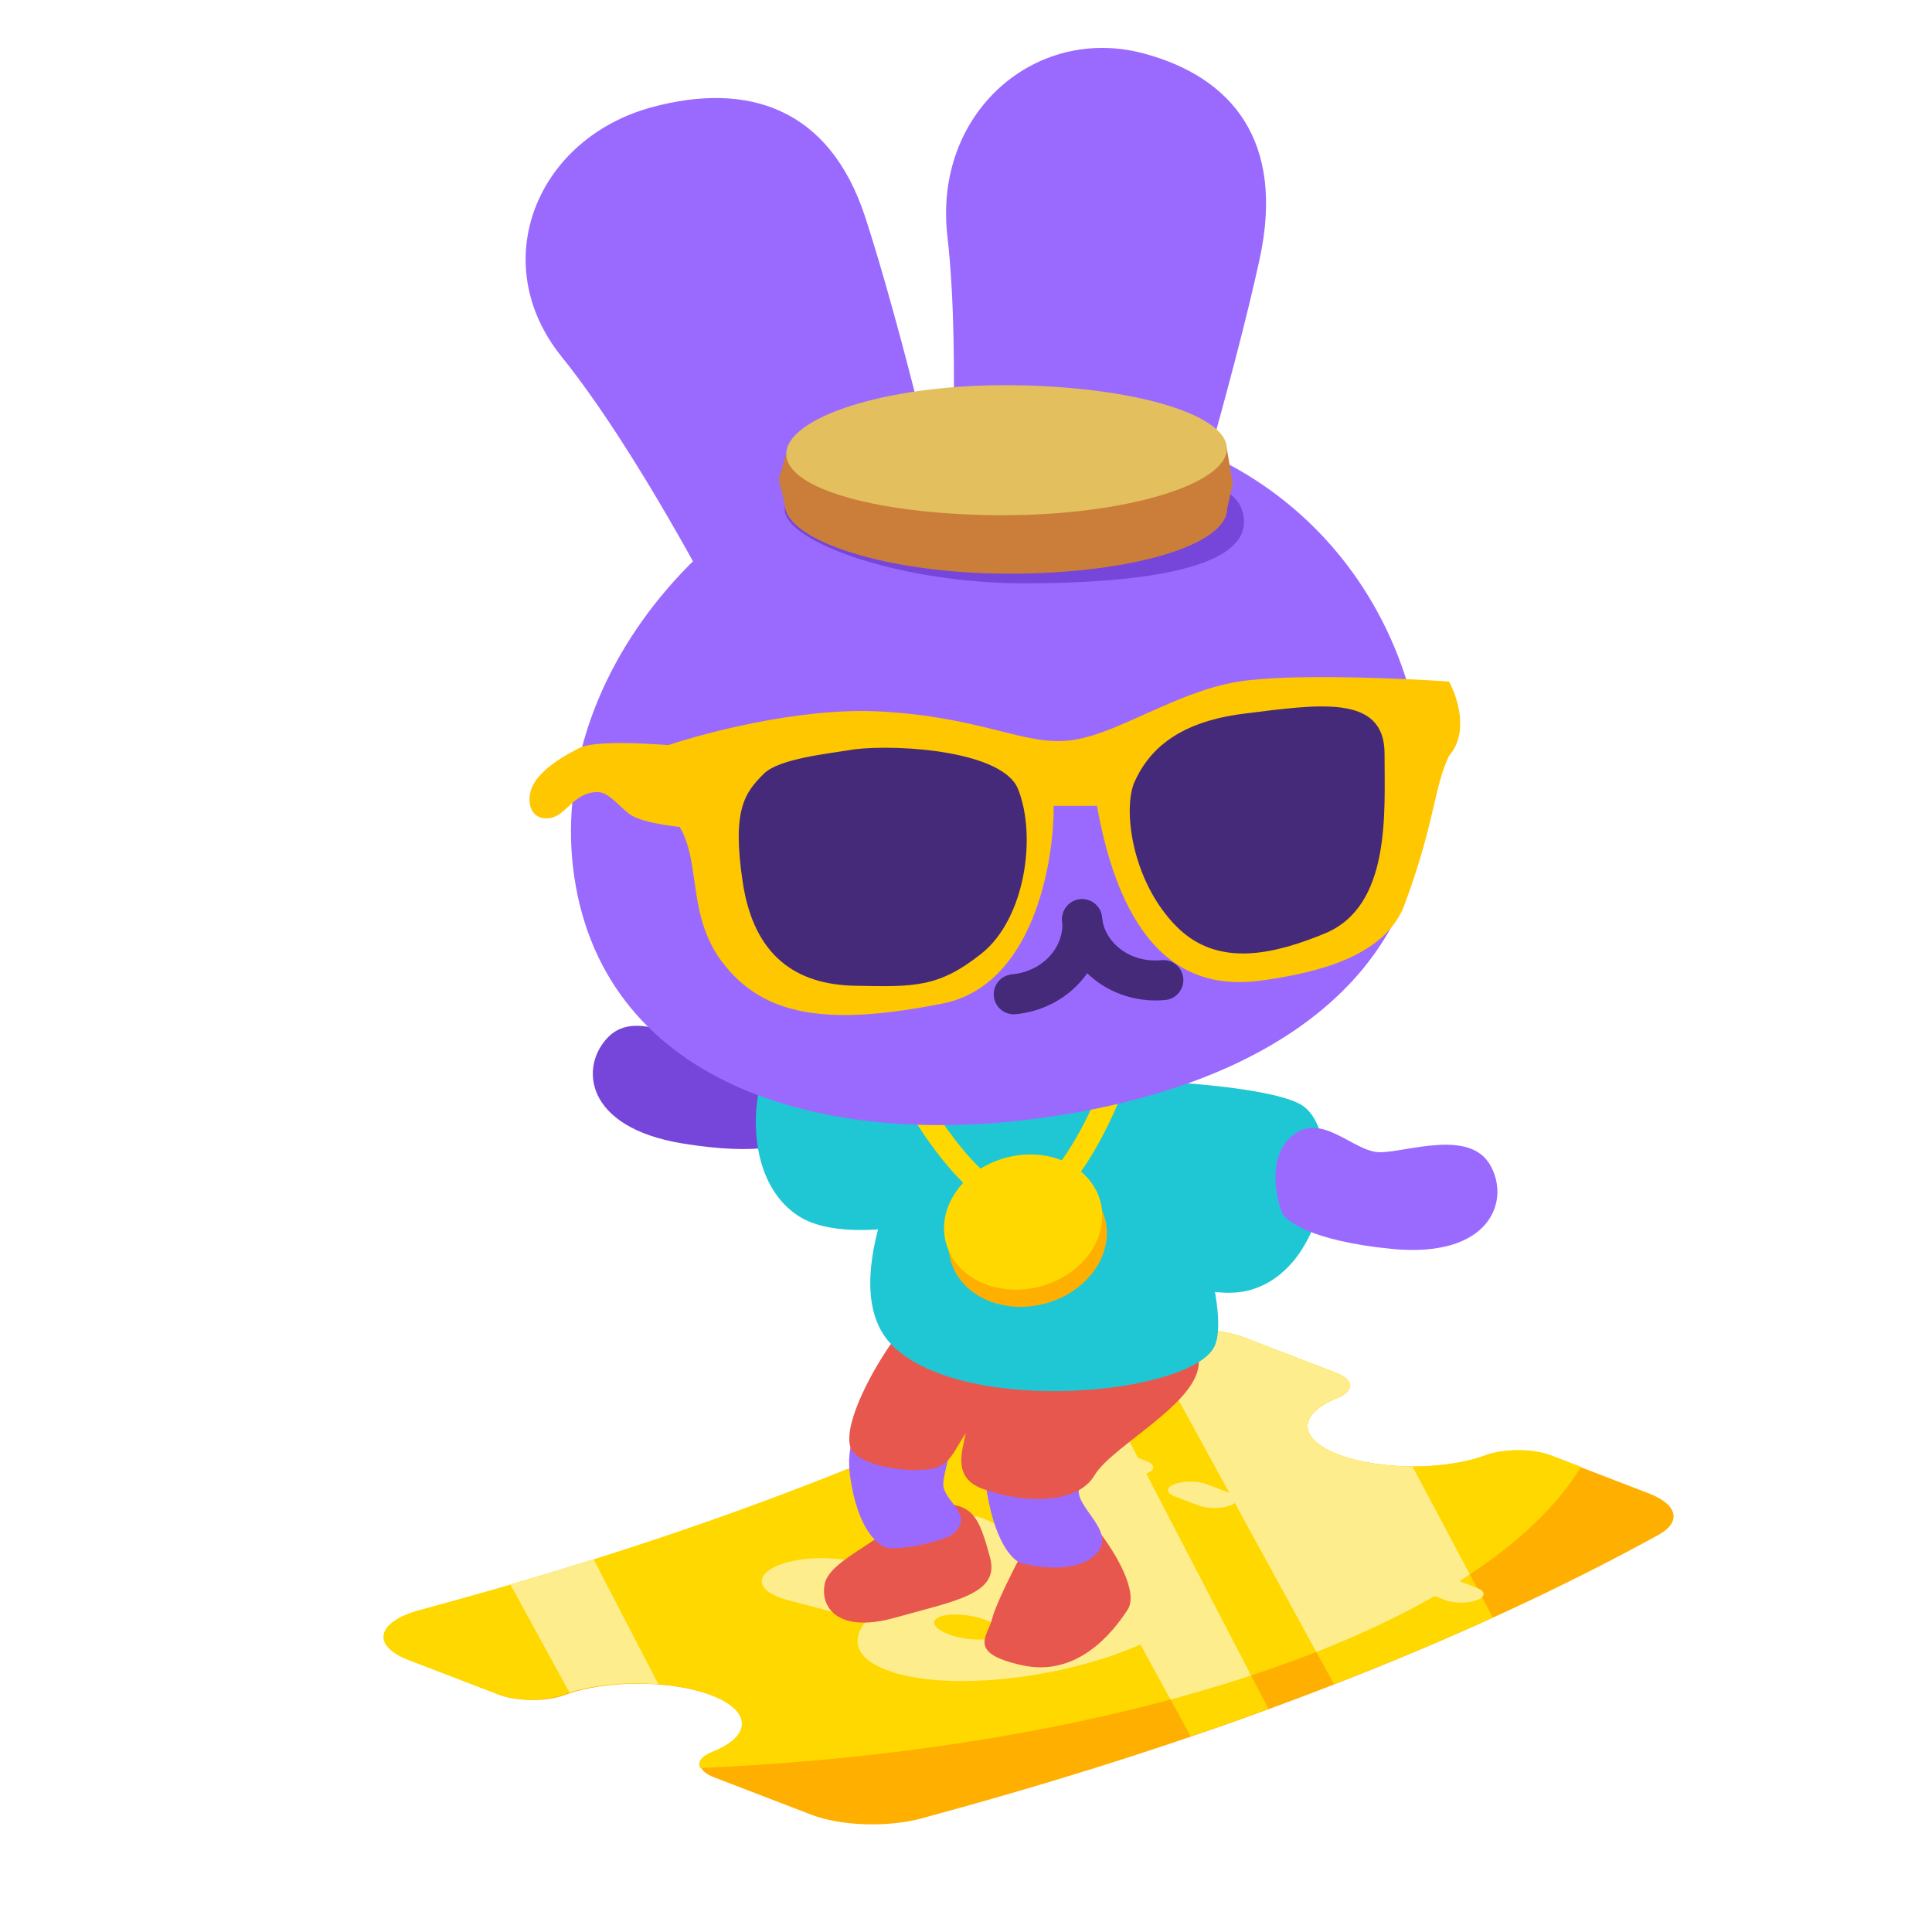
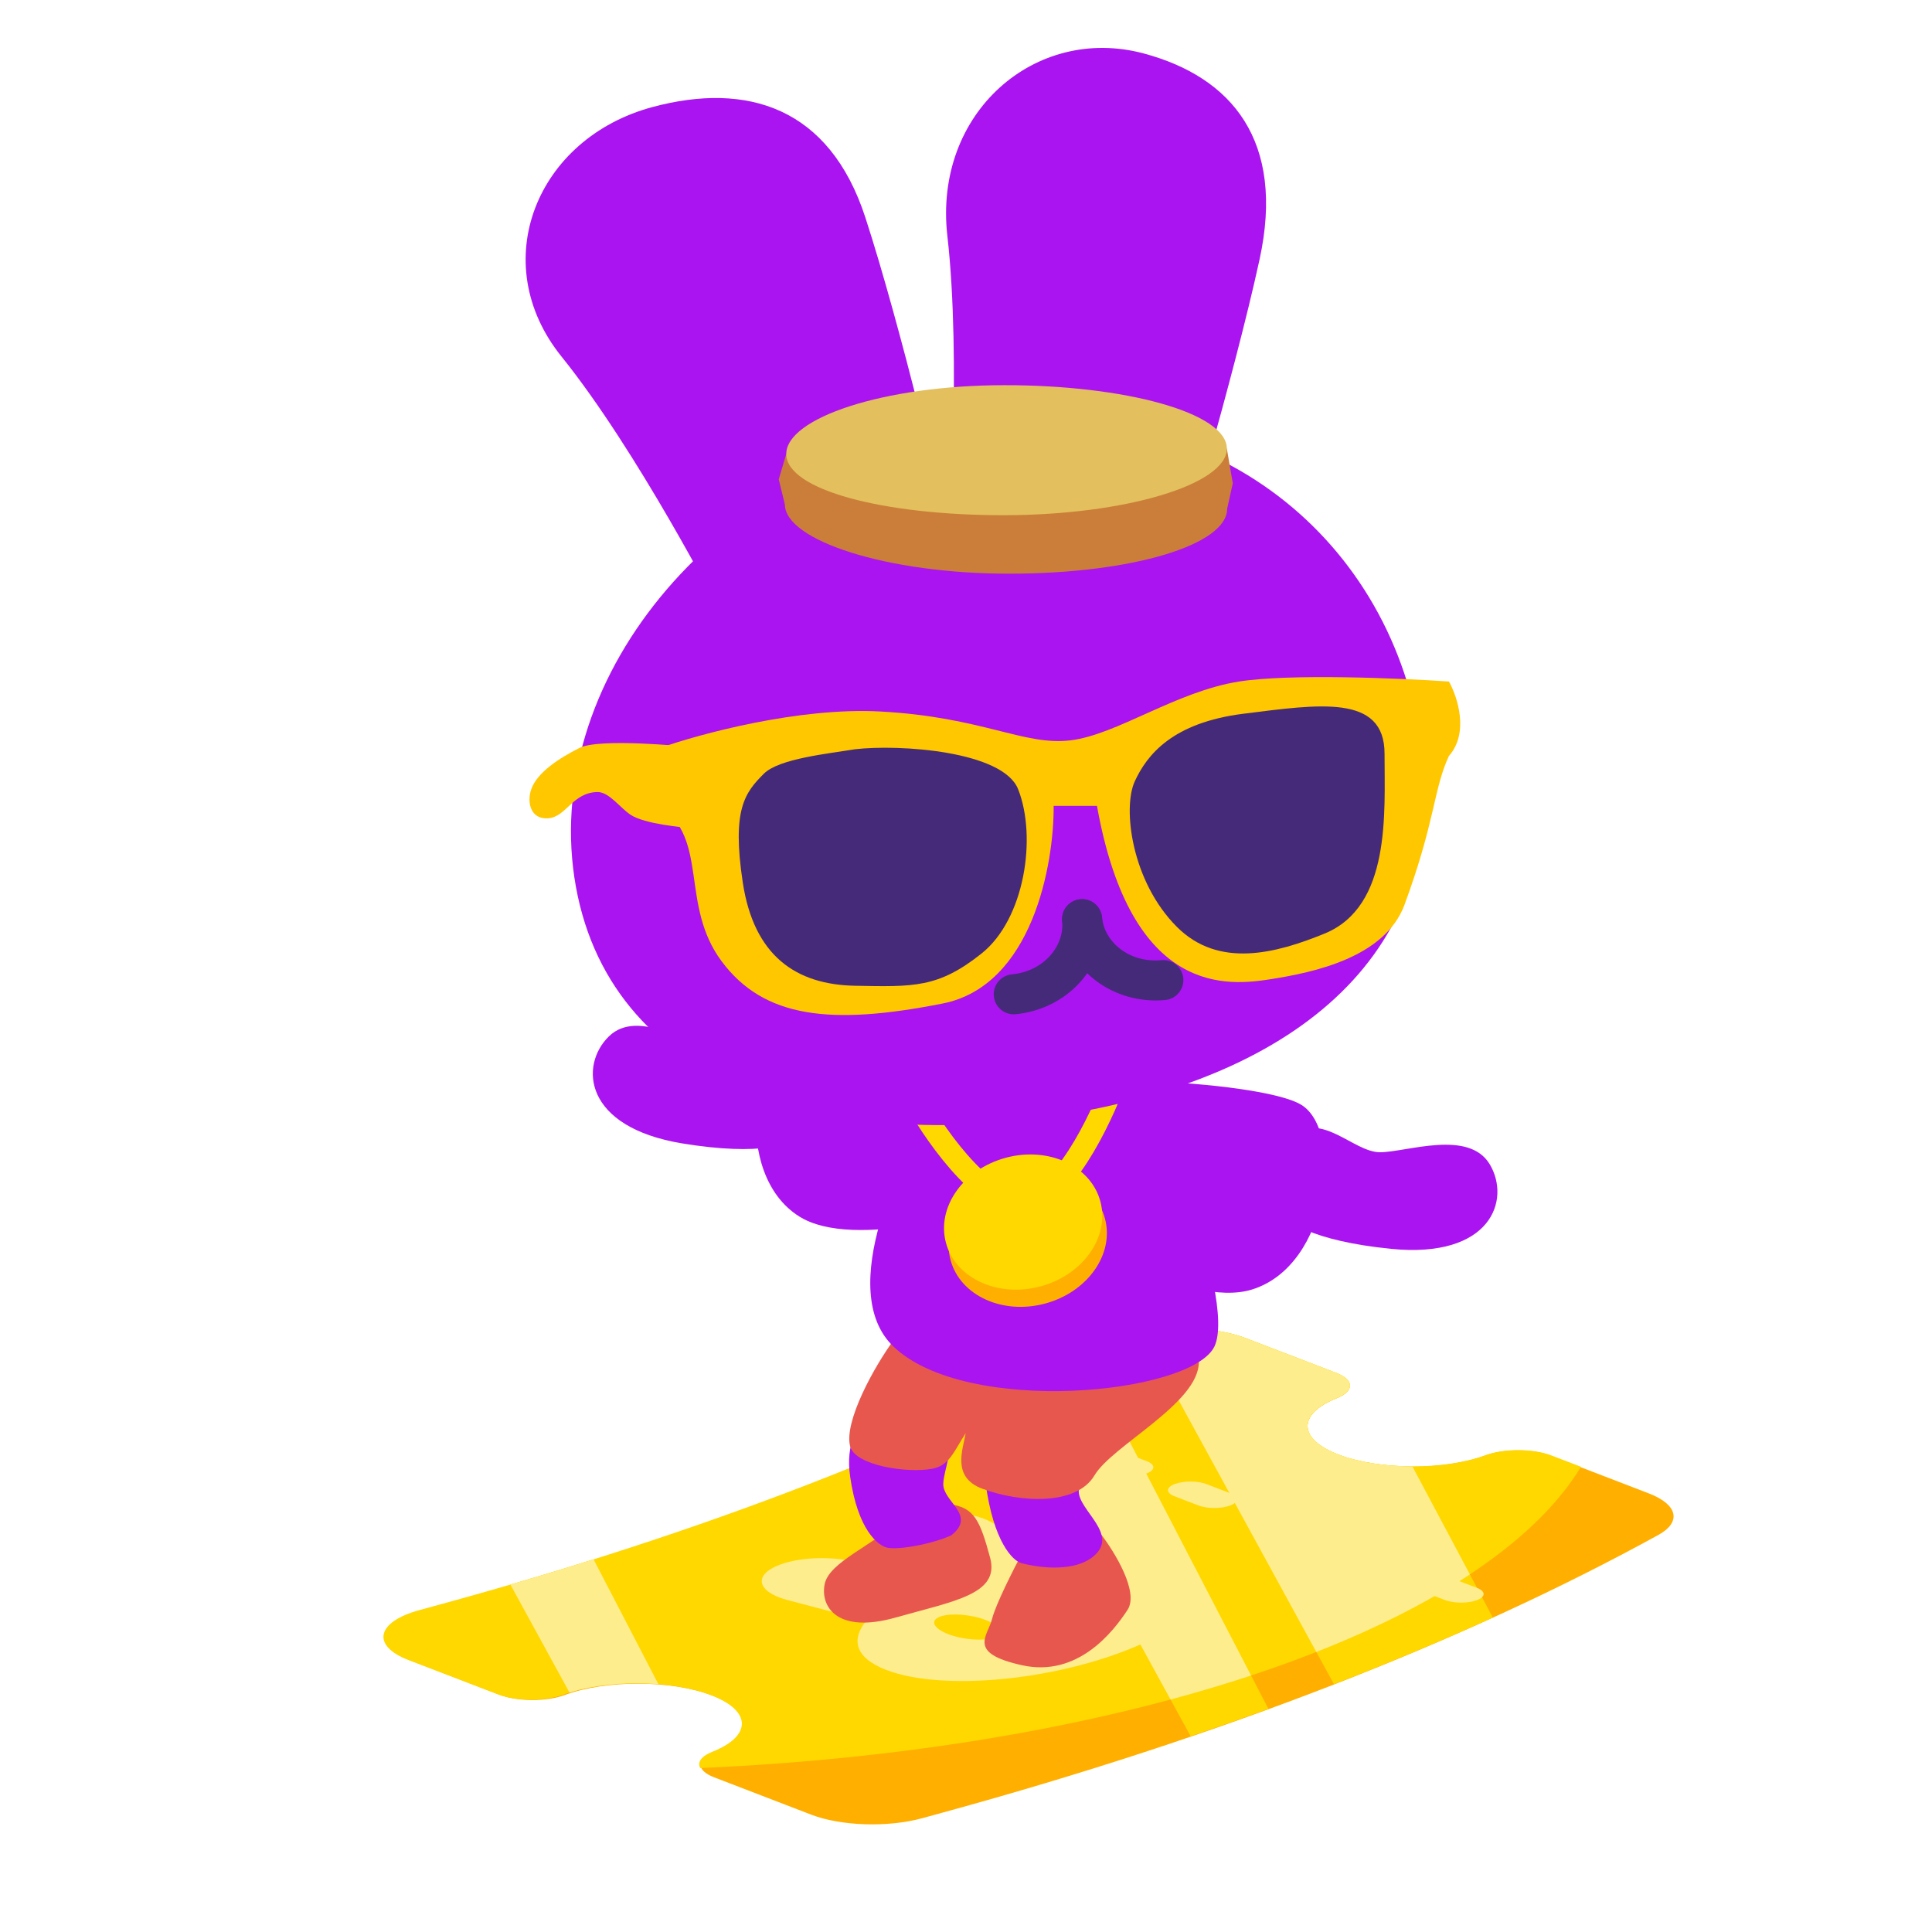
<svg xmlns="http://www.w3.org/2000/svg" width="191" height="191" fill="none" viewBox="0 0 191 191">
  <path fill="#FFAF00" d="M70.593 175.705C68.82 175.023 68.794 173.92 70.536 173.226C74.465 171.661 74.421 169.166 70.406 167.621C66.39 166.076 59.906 166.06 55.838 167.571C54.034 168.241 51.167 168.232 49.395 167.549L40.564 164.152C36.875 162.733 37.384 160.379 41.631 159.214L43.765 158.628C69.69 151.515 92.269 142.752 110.528 132.715C113.467 131.1 119.485 130.897 123.109 132.291L132.097 135.749C133.867 136.43 133.895 137.531 132.159 138.225C128.246 139.79 128.294 142.281 132.305 143.824C136.315 145.367 142.789 145.385 146.857 143.88C148.662 143.212 151.524 143.222 153.294 143.904L163.011 147.642C165.87 148.742 166.264 150.472 163.945 151.747C144.626 162.366 120.737 171.638 93.307 179.164L91.175 179.749C87.782 180.68 83.139 180.531 80.193 179.398L70.593 175.705Z" />
  <path fill="#FFD800" fill-rule="evenodd" d="M69.236 174.794C68.913 174.234 69.306 173.625 70.42 173.183C74.356 171.619 74.313 169.126 70.289 167.582C66.265 166.038 59.767 166.021 55.691 167.532C53.883 168.201 51.01 168.192 49.234 167.51L40.385 164.115C36.688 162.697 37.198 160.344 41.454 159.179L43.593 158.594C69.572 151.485 92.198 142.727 110.496 132.696C113.441 131.082 119.471 130.879 123.103 132.273L132.109 135.728C133.883 136.409 133.911 137.509 132.172 138.203C128.25 139.767 128.299 142.256 132.318 143.798C136.336 145.34 142.823 145.359 146.901 143.854C148.709 143.187 151.577 143.198 153.351 143.878L156.299 145.009C146.719 160.812 112.027 172.916 69.236 174.794Z" clip-rule="evenodd" />
  <path fill="#FFD800" fill-rule="evenodd" d="M139.632 144.969L147.581 159.912C142.57 162.187 137.331 164.385 131.875 166.501L112.908 131.819C116.05 131.072 120.294 131.195 123.103 132.273L132.109 135.728C133.884 136.409 133.911 137.509 132.172 138.203C128.25 139.767 128.299 142.256 132.318 143.798C134.339 144.574 136.984 144.964 139.632 144.969ZM99.474 138.335C102.205 137.03 104.858 135.699 107.43 134.344L125.397 168.938C122.875 169.858 120.311 170.761 117.706 171.646L99.474 138.335ZM50.459 156.654C53.242 155.843 55.983 155.012 58.682 154.162L65.089 166.498C62.063 166.253 58.808 166.528 56.298 167.323L50.459 156.654Z" clip-rule="evenodd" />
  <path fill="#FEED8D" fill-rule="evenodd" d="M145.313 155.647L139.632 144.969C137.595 144.965 135.561 144.733 133.81 144.274C133.285 144.136 132.784 143.978 132.318 143.798C128.299 142.256 128.25 139.767 132.172 138.203C133.911 137.509 133.884 136.409 132.109 135.728L123.103 132.273H123.103C121.476 131.648 119.367 131.344 117.27 131.344C115.747 131.344 114.23 131.505 112.908 131.819L130.133 163.316C135.977 161.018 141.086 158.443 145.313 155.647ZM123.685 165.641L107.43 134.344C104.858 135.699 102.205 137.03 99.474 138.335L115.721 168.019C118.479 167.277 121.137 166.483 123.685 165.641ZM65.089 166.498L58.682 154.162C55.983 155.012 53.242 155.843 50.459 156.654L56.298 167.323C56.612 167.224 56.938 167.133 57.273 167.049C59.618 166.467 62.441 166.283 65.089 166.498Z" clip-rule="evenodd" />
  <path fill="#FEED8D" fill-rule="evenodd" d="M103.142 140.53L105.109 141.284C105.978 141.618 105.978 142.158 105.109 142.492C104.24 142.825 102.831 142.825 101.962 142.492L99.995 141.737C99.126 141.404 99.126 140.863 99.995 140.53C100.864 140.196 102.273 140.196 103.142 140.53Z" clip-rule="evenodd" />
  <path fill="#FEED8D" fill-rule="evenodd" d="M111.403 143.699L113.37 144.454C114.239 144.787 114.239 145.328 113.37 145.661C112.501 145.995 111.092 145.995 110.223 145.661L108.256 144.907C107.387 144.573 107.387 144.033 108.256 143.699C109.125 143.366 110.534 143.366 111.403 143.699Z" clip-rule="evenodd" />
  <path fill="#FEED8D" fill-rule="evenodd" d="M121.63 148.831C120.761 149.164 119.352 149.164 118.483 148.831L116.123 147.925C115.254 147.592 115.254 147.051 116.123 146.718C116.992 146.384 118.401 146.384 119.27 146.718L121.63 147.623C122.499 147.957 122.499 148.497 121.63 148.831Z" clip-rule="evenodd" />
  <path fill="#FEED8D" fill-rule="evenodd" d="M129.891 152C129.022 152.334 127.613 152.334 126.744 152L124.384 151.095C123.515 150.761 123.515 150.221 124.384 149.887C125.253 149.554 126.662 149.554 127.531 149.887L129.891 150.793C130.76 151.126 130.76 151.667 129.891 152Z" clip-rule="evenodd" />
  <path fill="#FEED8D" fill-rule="evenodd" d="M135.792 153.057L137.759 153.812C138.628 154.145 138.628 154.686 137.759 155.019C136.89 155.352 135.481 155.352 134.612 155.019L132.645 154.264C131.776 153.931 131.776 153.39 132.645 153.057C133.514 152.724 134.923 152.724 135.792 153.057Z" clip-rule="evenodd" />
  <path fill="#FEED8D" fill-rule="evenodd" d="M144.052 156.226L146.019 156.981C146.888 157.315 146.888 157.855 146.019 158.189C145.15 158.522 143.741 158.522 142.872 158.189L140.905 157.434C140.036 157.101 140.036 156.56 140.905 156.226C141.774 155.893 143.183 155.893 144.052 156.226Z" clip-rule="evenodd" />
  <path fill="#FEED8D" fill-rule="evenodd" d="M88.906 153.377C86.588 152.487 86.588 151.045 88.906 150.156C91.532 149.148 95.899 149.303 97.999 150.479L103.287 153.439C107.902 152.871 112.8 152.947 116.045 154.192C118.963 155.311 119.405 156.961 118.416 158.533C117.416 160.123 114.887 161.797 111.168 163.224C107.45 164.651 103.085 165.622 98.941 166.005C94.844 166.385 90.545 166.215 87.627 165.095C84.401 163.857 84.188 161.992 85.639 160.232L77.89 158.194C74.826 157.389 74.422 155.713 77.049 154.705C79.367 153.816 83.125 153.816 85.443 154.705L90.812 156.765C91.344 156.526 91.908 156.292 92.504 156.063C93.08 155.842 93.669 155.633 94.27 155.435L88.906 153.377Z" clip-rule="evenodd" />
  <path fill="#FFD800" d="M97.425 160.149C98.9 160.715 99.273 161.489 98.26 161.877C97.246 162.266 95.229 162.123 93.755 161.557C92.281 160.992 91.907 160.218 92.921 159.829C93.934 159.44 95.951 159.583 97.425 160.149Z" />
  <path fill="#FFD800" d="M107.102 156.436C108.576 157.002 108.95 157.776 107.936 158.165C106.923 158.553 104.906 158.41 103.432 157.844C101.957 157.279 101.584 156.505 102.597 156.116C103.611 155.727 105.628 155.87 107.102 156.436Z" />
  <path fill="#E8574E" d="M111.477 159.142C112.619 157.386 110.197 153.434 108.843 151.678L101.05 153.544C100.208 155.117 98.437 158.615 98.086 160.02C97.647 161.776 95.561 163.423 101.05 164.63C106.538 165.838 110.05 161.337 111.477 159.142Z" />
  <path fill="#E8574E" d="M81.526 156.617C81.965 154.422 86.136 152.885 89.868 149.702C90.417 149.263 91.998 148.451 93.93 148.714C96.345 149.043 96.894 150.361 97.881 153.983C98.869 157.605 94.369 158.264 88.551 159.91C82.734 161.557 81.087 158.813 81.526 156.617Z" />
-   <path fill="#9A6AFF" d="M93.254 146.73C93.254 148.496 96.579 149.801 94.04 151.788C92.09 152.666 88.771 153.266 87.673 152.995C86.812 152.782 84.81 151.292 84.048 145.994C83.096 139.372 88.704 138.048 92.09 139.446C95.476 140.844 93.254 144.964 93.254 146.73Z" />
-   <path fill="#9A6AFF" d="M106.645 147.427C106.645 149.351 110.666 151.676 108.127 153.84C106.265 155.427 102.839 155.026 100.976 154.536C100.115 154.304 98.202 152.397 97.44 146.626C96.487 139.411 102.096 137.968 105.482 139.491C108.868 141.014 106.645 145.503 106.645 147.427Z" />
+   <path fill="#AA14F0" d="M93.254 146.73C93.254 148.496 96.579 149.801 94.04 151.788C92.09 152.666 88.771 153.266 87.673 152.995C86.812 152.782 84.81 151.292 84.048 145.994C83.096 139.372 88.704 138.048 92.09 139.446C95.476 140.844 93.254 144.964 93.254 146.73Z" />
+   <path fill="#AA14F0" d="M106.645 147.427C106.645 149.351 110.666 151.676 108.127 153.84C106.265 155.427 102.839 155.026 100.976 154.536C100.115 154.304 98.202 152.397 97.44 146.626C96.487 139.411 102.096 137.968 105.482 139.491C108.868 141.014 106.645 145.503 106.645 147.427Z" />
  <path fill="#E8574E" d="M84.051 143.006C83.392 140.591 86.429 135.066 88.441 132.359C98.284 131.81 118.518 128.188 118.518 134.664C118.518 138.739 109.956 142.896 108.2 145.86C106.443 148.824 100.955 148.604 97.113 147.177C94.04 146.036 95.21 143.262 95.466 141.689C94.275 143.543 93.846 144.887 92.174 145.201C89.687 145.669 84.564 144.888 84.051 143.006Z" />
-   <path fill="#1FC7D4" d="M88.332 133.127C82.536 127.595 89.063 114.064 93.052 107.99C96.967 107.149 105.675 105.466 109.187 105.466C113.578 105.466 122.36 128.407 120.054 133.127C117.749 137.847 95.576 140.042 88.332 133.127Z" />
-   <path fill="#1FC7D4" d="M123.747 127.491C117.509 129.397 105.447 122.136 100.195 118.267C99.987 115.794 99.705 110.343 100.247 108.32C100.924 105.792 124.439 106.672 128.643 109.221C132.846 111.77 131.545 125.109 123.747 127.491Z" />
-   <path fill="#9A6AFF" d="M136.421 113.912C133.787 113.912 130.603 109.741 127.64 112.376C125.467 114.307 126.017 117.861 126.687 119.793C127.004 120.687 129.615 122.672 137.519 123.462C147.398 124.45 149.374 118.632 147.288 115.12C145.202 111.607 139.055 113.912 136.421 113.912Z" />
-   <path fill="#7645D9" d="M71.006 104.103C73.551 104.785 77.705 101.58 79.886 104.892C81.485 107.32 80.034 110.611 78.886 112.304C78.348 113.085 75.313 114.326 67.474 113.044C57.676 111.441 57.273 105.31 60.197 102.457C63.121 99.604 68.462 103.422 71.006 104.103Z" />
-   <path fill="#1FC7D4" d="M79 120.253C84.379 123.656 97.534 119.823 103.44 117.482C104.258 115.183 105.894 110.07 105.894 108.007C105.894 105.429 83.589 100.273 79 101.627C74.411 102.98 72.276 115.999 79 120.253Z" />
+   <path fill="#AA14F0" d="M88.332 133.127C82.536 127.595 89.063 114.064 93.052 107.99C96.967 107.149 105.675 105.466 109.187 105.466C113.578 105.466 122.36 128.407 120.054 133.127C117.749 137.847 95.576 140.042 88.332 133.127Z" />
+   <path fill="#AA14F0" d="M123.747 127.491C117.509 129.397 105.447 122.136 100.195 118.267C99.987 115.794 99.705 110.343 100.247 108.32C100.924 105.792 124.439 106.672 128.643 109.221C132.846 111.77 131.545 125.109 123.747 127.491Z" />
+   <path fill="#AA14F0" d="M136.421 113.912C133.787 113.912 130.603 109.741 127.64 112.376C125.467 114.307 126.017 117.861 126.687 119.793C127.004 120.687 129.615 122.672 137.519 123.462C147.398 124.45 149.374 118.632 147.288 115.12C145.202 111.607 139.055 113.912 136.421 113.912Z" />
+   <path fill="#AA14F0" d="M71.006 104.103C73.551 104.785 77.705 101.58 79.886 104.892C81.485 107.32 80.034 110.611 78.886 112.304C78.348 113.085 75.313 114.326 67.474 113.044C57.676 111.441 57.273 105.31 60.197 102.457C63.121 99.604 68.462 103.422 71.006 104.103Z" />
+   <path fill="#AA14F0" d="M79 120.253C84.379 123.656 97.534 119.823 103.44 117.482C104.258 115.183 105.894 110.07 105.894 108.007C105.894 105.429 83.589 100.273 79 101.627C74.411 102.98 72.276 115.999 79 120.253Z" />
  <path stroke="#FFD800" stroke-width="2.195" d="M90.62 108.931C92.742 112.7 97.952 119.952 101.816 118.81C105.68 117.669 109.28 109.7 110.597 105.858" />
  <ellipse cx="101.604" cy="122.513" fill="#FFAF00" rx="7.903" ry="6.586" transform="rotate(-15 101.604 122.513)" />
  <ellipse cx="101.15" cy="120.816" fill="#FFD800" rx="7.903" ry="6.586" transform="rotate(-15 101.15 120.816)" />
-   <path fill="#9A6AFF" d="M55.511 35.25C48.011 25.932 53.063 13.647 64.515 10.579C73.846 8.079 81.992 10.582 85.546 21.489C89.1 32.396 93.403 50.813 93.403 50.813C95.008 56.804 90.995 63.085 84.438 64.842C79.279 66.224 73.895 64.404 71.116 60.337C71.116 60.337 63.012 44.568 55.511 35.25Z" />
-   <path fill="#9A6AFF" d="M93.659 23.337C92.259 11.128 102.382 2.421 113.073 5.285C121.784 7.619 127.071 13.931 124.524 25.639C121.977 37.346 116.315 56.273 116.315 56.273C114.638 62.532 108.317 66.276 102.196 64.636C97.379 63.346 93.966 59.022 93.751 53.939C93.751 53.939 95.059 35.546 93.659 23.337Z" />
-   <path fill="#9A6AFF" d="M140.235 72.049C143.887 92.143 130.533 105.597 106.611 109.946C82.689 114.294 60.591 107.777 56.938 87.683C53.285 67.589 70.374 46.546 94.296 42.197C118.217 37.849 136.582 51.956 140.235 72.049Z" />
+   <path fill="#AA14F0" d="M55.511 35.25C48.011 25.932 53.063 13.647 64.515 10.579C73.846 8.079 81.992 10.582 85.546 21.489C89.1 32.396 93.403 50.813 93.403 50.813C95.008 56.804 90.995 63.085 84.438 64.842C79.279 66.224 73.895 64.404 71.116 60.337C71.116 60.337 63.012 44.568 55.511 35.25Z" />
+   <path fill="#AA14F0" d="M93.659 23.337C92.259 11.128 102.382 2.421 113.073 5.285C121.784 7.619 127.071 13.931 124.524 25.639C121.977 37.346 116.315 56.273 116.315 56.273C114.638 62.532 108.317 66.276 102.196 64.636C97.379 63.346 93.966 59.022 93.751 53.939C93.751 53.939 95.059 35.546 93.659 23.337Z" />
+   <path fill="#AA14F0" d="M140.235 72.049C143.887 92.143 130.533 105.597 106.611 109.946C82.689 114.294 60.591 107.777 56.938 87.683C53.285 67.589 70.374 46.546 94.296 42.197C118.217 37.849 136.582 51.956 140.235 72.049Z" />
  <path fill="#452A7A" fill-rule="evenodd" d="M106.79 88.902C107.878 88.799 108.844 89.597 108.947 90.685C109.419 95.658 105.399 99.792 100.407 100.266C99.32 100.369 98.354 99.571 98.251 98.483C98.147 97.395 98.946 96.43 100.034 96.326C103.211 96.025 105.24 93.511 105.007 91.059C104.904 89.971 105.702 89.005 106.79 88.902Z" clip-rule="evenodd" />
  <path fill="#452A7A" fill-rule="evenodd" d="M106.79 88.902C107.878 88.798 108.844 89.597 108.947 90.684C109.18 93.137 111.646 95.224 114.823 94.922C115.911 94.819 116.877 95.617 116.98 96.705C117.083 97.793 116.285 98.759 115.197 98.862C110.206 99.336 105.479 96.032 105.007 91.058C104.904 89.971 105.702 89.005 106.79 88.902Z" clip-rule="evenodd" />
  <path fill="#452A7A" d="M93.969 83.327C96.069 88.573 94.525 91.499 91.639 92.654C88.753 93.809 85.617 92.756 83.517 87.51C81.418 82.264 82.961 79.338 85.847 78.183C88.734 77.028 91.87 78.081 93.969 83.327Z" />
  <path fill="#452A7A" d="M124.368 78.058C125.595 83.573 123.6 86.213 120.566 86.888C117.531 87.563 114.606 86.019 113.378 80.503C112.151 74.987 114.146 72.348 117.18 71.672C120.215 70.997 123.14 72.542 124.368 78.058Z" />
-   <path fill="#7645D9" d="M122.724 50.253C124.827 55.946 113.882 57.655 101.392 57.67C88.903 57.685 77.584 53.526 77.58 50.364C77.577 47.203 87.883 45.026 100.373 45.011C112.863 44.996 121.556 47.091 122.724 50.253Z" />
+   <path fill="#AA14F0" d="M122.724 50.253C124.827 55.946 113.882 57.655 101.392 57.67C88.903 57.685 77.584 53.526 77.58 50.364C77.577 47.203 87.883 45.026 100.373 45.011C112.863 44.996 121.556 47.091 122.724 50.253Z" />
  <path fill="#CB7E39" d="M121.317 50.298C121.321 53.848 112.019 56.702 99.838 56.717C87.657 56.731 77.599 53.419 77.595 49.869C77.591 46.319 87.642 43.875 99.823 43.861C112.004 43.846 121.313 46.748 121.317 50.298Z" />
  <path fill="#CB7E39" d="M121.287 44.352L77.731 44.885L76.987 47.386L77.594 49.869L121.316 50.298L121.876 47.779L121.287 44.352Z" />
  <path fill="#E3C05D" d="M121.288 44.351C121.292 47.901 111.225 50.92 99.281 50.934C87.336 50.949 77.735 48.435 77.731 44.885C77.727 41.335 87.321 38.093 99.265 38.079C111.21 38.065 121.283 40.801 121.288 44.351Z" />
  <path fill="#FFC700" d="M87.043 70.34C78.964 69.901 69.114 72.572 65.199 73.963C64.321 75.719 64.833 78.5 65.199 79.67C70.139 82.963 67.175 89.44 71.346 95.038C75.517 100.636 82.103 101.404 93.19 99.209C102.059 97.453 104.203 85.451 104.167 79.67H108.448C111.85 98.66 121.51 97.453 125.681 96.794C129.852 96.136 136.929 94.661 138.853 89.44C141.927 81.097 141.707 78.024 143.244 74.731C145.264 72.448 144.085 68.877 143.244 67.376C138.414 67.047 127.503 66.586 122.498 67.376C116.241 68.364 110.423 72.645 105.813 73.194C101.203 73.743 97.142 70.889 87.043 70.34Z" />
  <path fill="#FFC700" d="M57.276 73.945C59.257 72.942 67.789 73.808 67.789 73.808L67.77 81.807C67.77 81.807 63.732 81.498 62.314 80.533C61.244 79.805 60.188 78.266 59.033 78.301C56.579 78.376 55.995 80.747 54.214 80.895C52.432 81.042 52.073 79.285 52.522 78.02C53.113 76.352 55.295 74.948 57.276 73.945Z" />
  <path fill="#452A7A" d="M136.878 74.511C136.878 68.584 130.356 69.632 122.937 70.56C115.912 71.438 113.387 74.621 112.18 77.255C110.972 79.89 111.85 87.135 116.351 91.635C120.476 95.76 126.12 94.269 130.95 92.294C137.53 89.602 136.878 80.369 136.878 74.511Z" />
  <path fill="#452A7A" d="M100.654 78.024C99.161 74.248 88.946 73.56 84.519 74.072C81.884 74.511 77.01 74.994 75.517 76.487C73.651 78.353 72.334 80 73.432 87.244C74.533 94.509 78.701 97.343 84.519 97.453C90.336 97.562 92.751 97.675 97.032 94.269C101.313 90.864 102.52 82.744 100.654 78.024Z" />
</svg>
